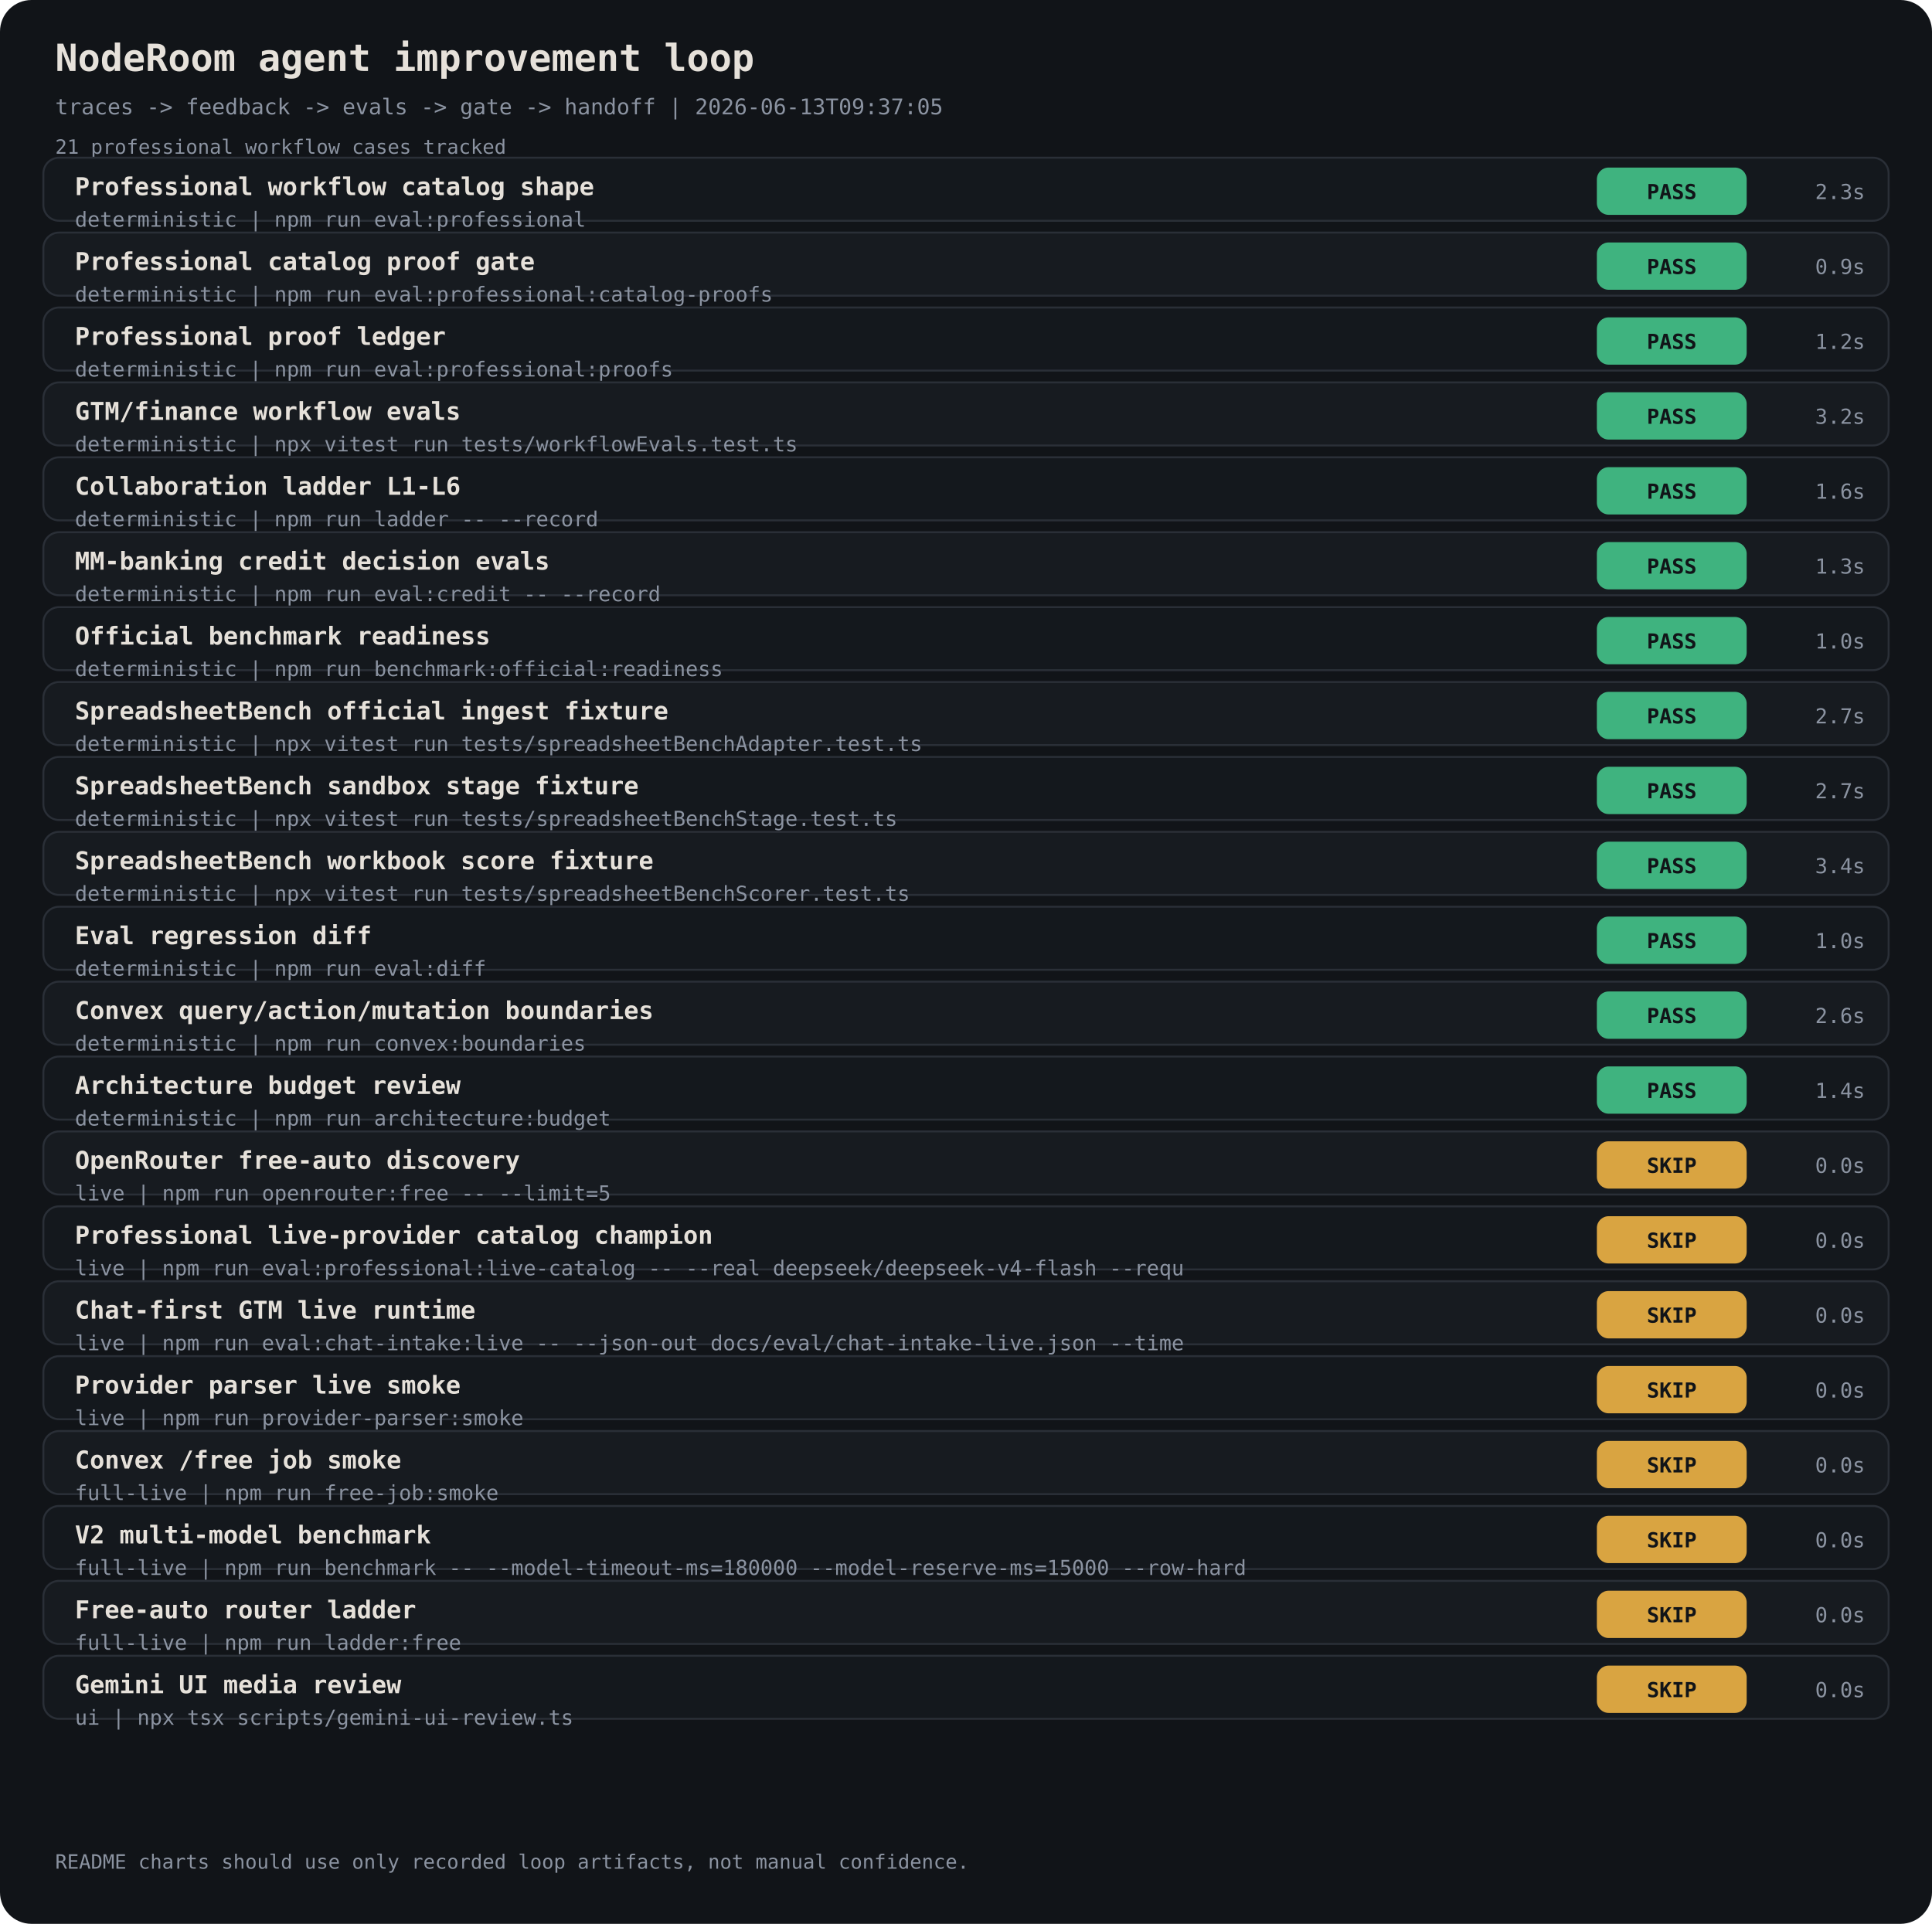
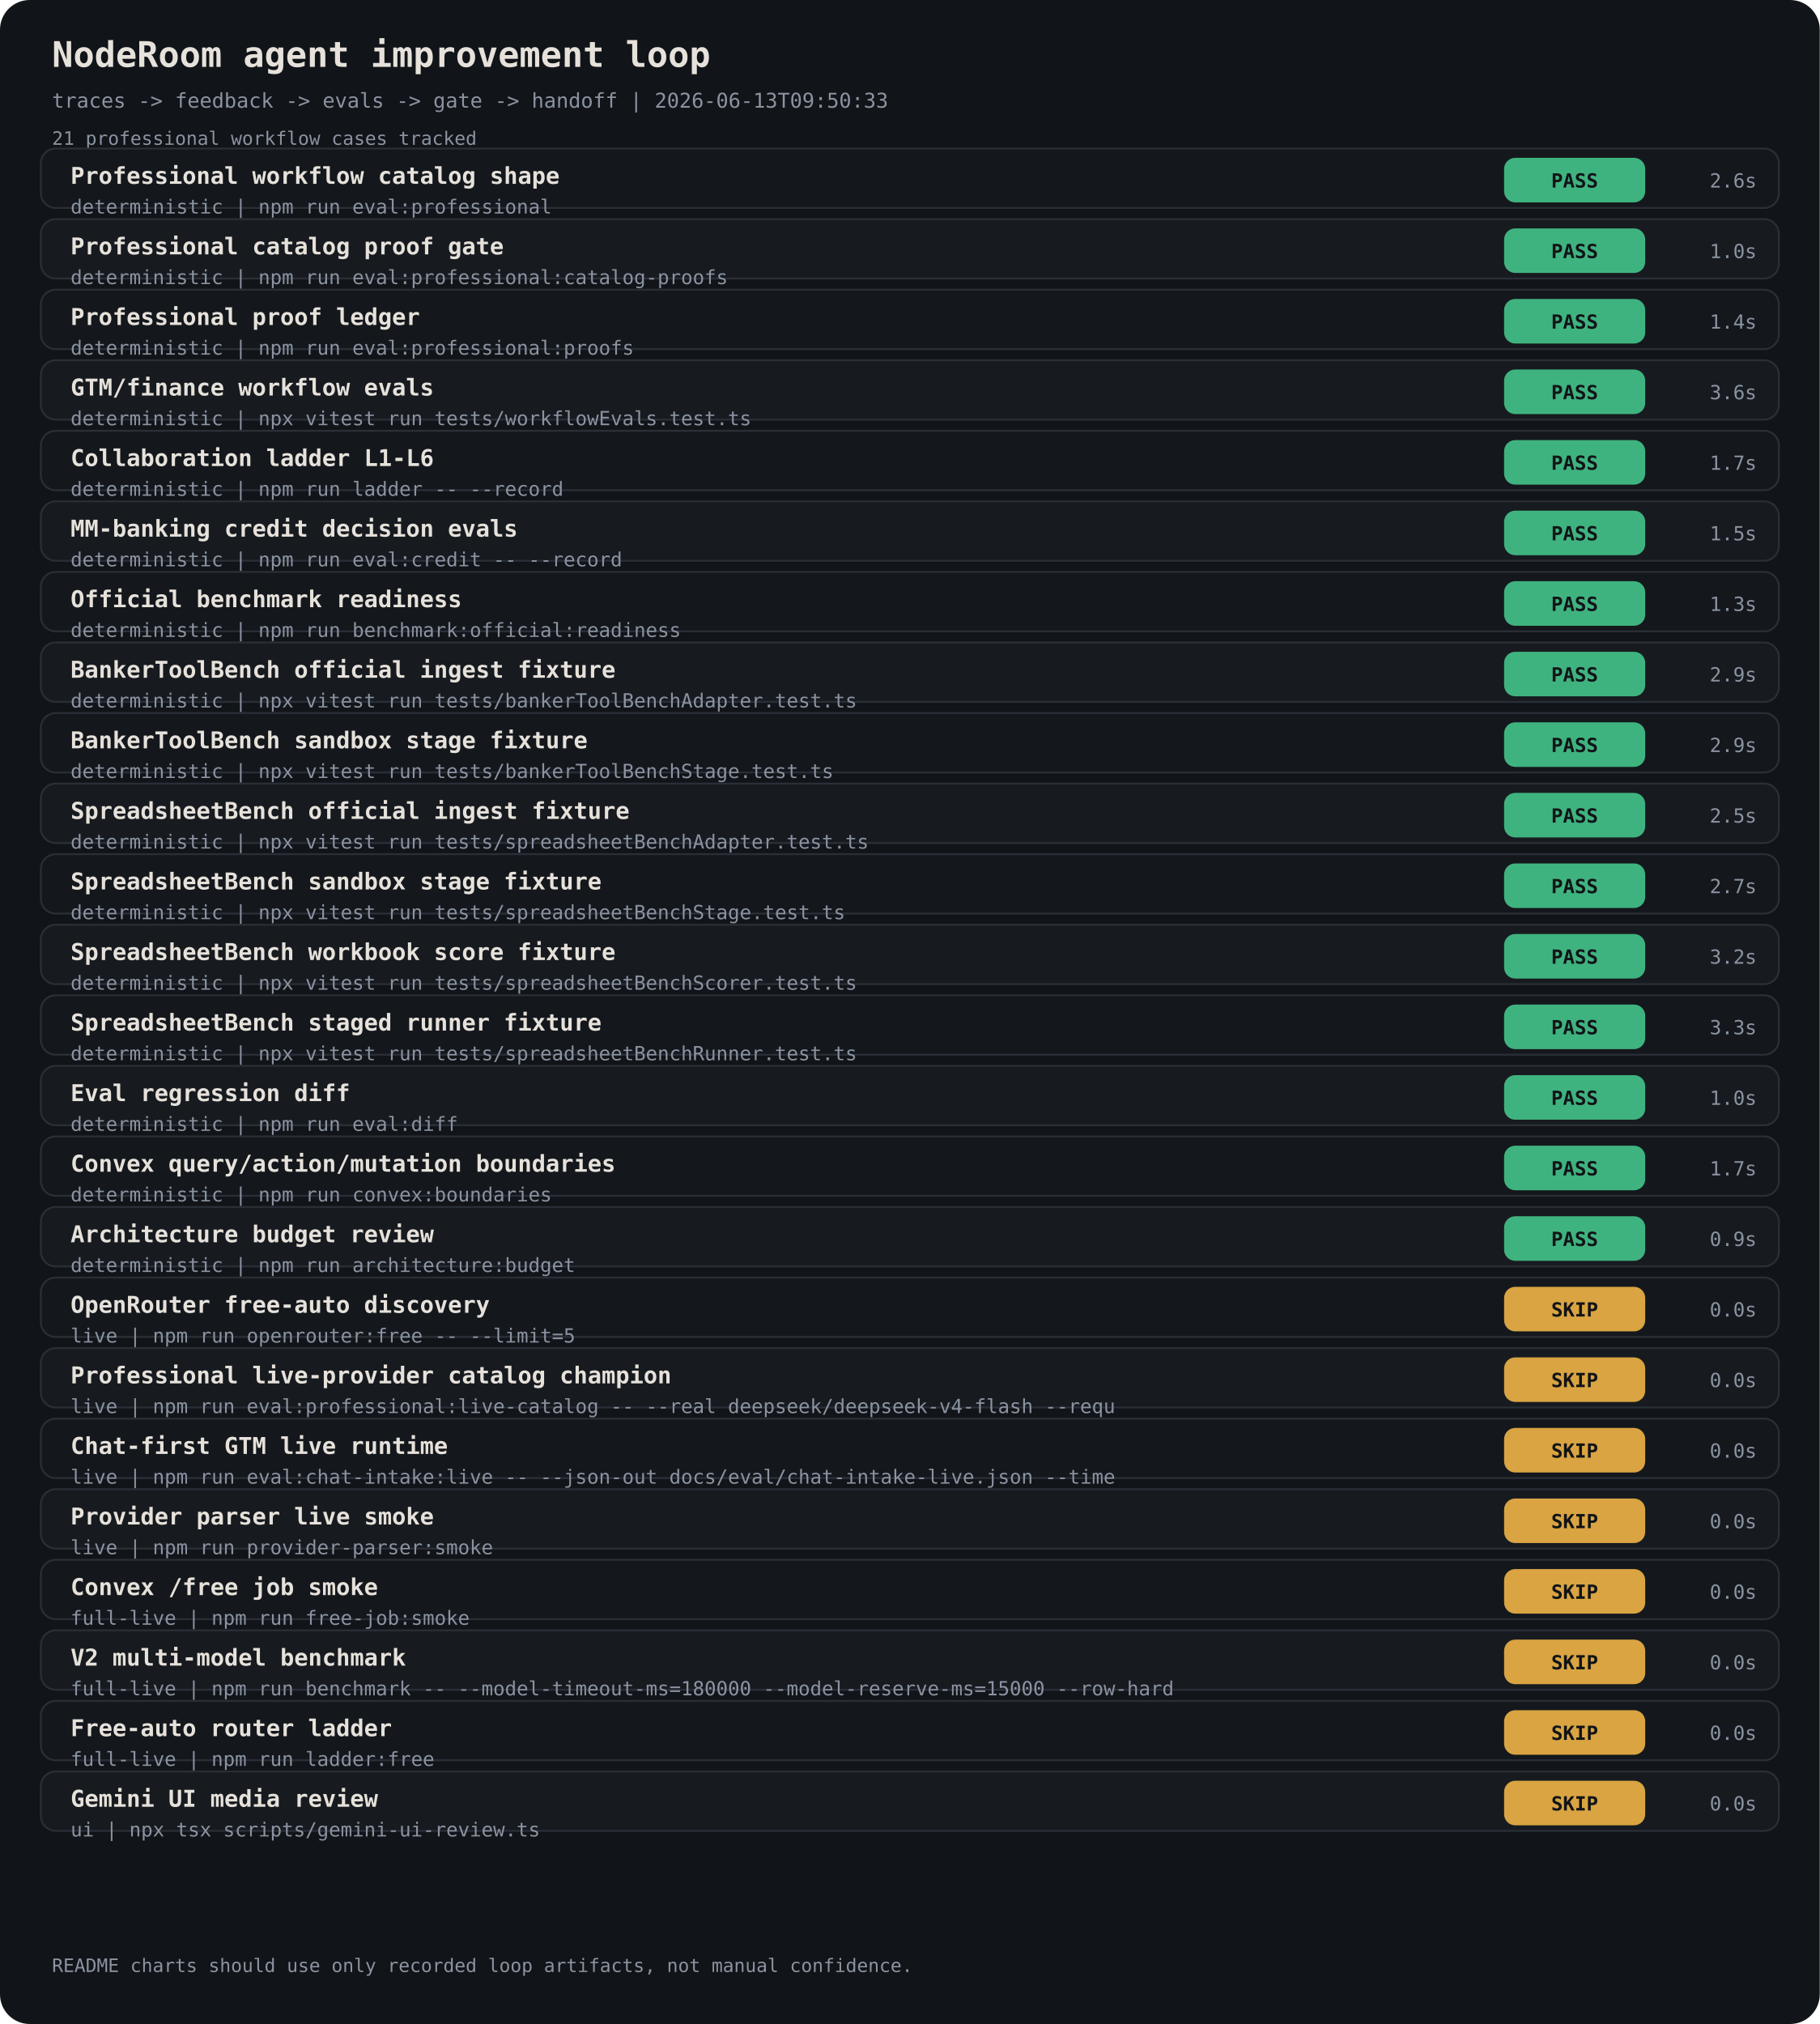
- <svg xmlns="http://www.w3.org/2000/svg" width="980" height="976" viewBox="0 0 980 976" font-family="ui-monospace, 'JetBrains Mono', monospace">
-   <rect width="980" height="976" rx="16" fill="#111418" />
+ <svg xmlns="http://www.w3.org/2000/svg" width="980" height="1090" viewBox="0 0 980 1090" font-family="ui-monospace, 'JetBrains Mono', monospace">
+   <rect width="980" height="1090" rx="16" fill="#111418" />
  <text x="28" y="36" fill="#E6E1DA" font-size="19" font-weight="700">NodeRoom agent improvement loop</text>
-   <text x="28" y="58" fill="#8B93A1" font-size="11">traces -&gt; feedback -&gt; evals -&gt; gate -&gt; handoff | 2026-06-13T09:37:05</text>
+   <text x="28" y="58" fill="#8B93A1" font-size="11">traces -&gt; feedback -&gt; evals -&gt; gate -&gt; handoff | 2026-06-13T09:50:33</text>
  <text x="28" y="78" fill="#8B93A1" font-size="10">21 professional workflow cases tracked</text>
  <rect x="22" y="80" width="936" height="32" rx="8" fill="#14181D" stroke="#2A2F37" />
  <text x="38" y="99" fill="#E6E1DA" font-size="12.5" font-weight="700">Professional workflow catalog shape</text>
  <text x="38" y="115" fill="#8B93A1" font-size="10.5">deterministic | npm run eval:professional</text>
  <rect x="810" y="85" width="76" height="24" rx="6" fill="#3FB37F" />
  <text x="848" y="101" fill="#111418" font-size="10.5" text-anchor="middle" font-weight="800">PASS</text>
-   <text x="946" y="101" fill="#8B93A1" font-size="10.5" text-anchor="end">2.3s</text>
+   <text x="946" y="101" fill="#8B93A1" font-size="10.5" text-anchor="end">2.6s</text>
  <rect x="22" y="118" width="936" height="32" rx="8" fill="#171B20" stroke="#2A2F37" />
  <text x="38" y="137" fill="#E6E1DA" font-size="12.5" font-weight="700">Professional catalog proof gate</text>
  <text x="38" y="153" fill="#8B93A1" font-size="10.5">deterministic | npm run eval:professional:catalog-proofs</text>
  <rect x="810" y="123" width="76" height="24" rx="6" fill="#3FB37F" />
  <text x="848" y="139" fill="#111418" font-size="10.5" text-anchor="middle" font-weight="800">PASS</text>
-   <text x="946" y="139" fill="#8B93A1" font-size="10.5" text-anchor="end">0.9s</text>
+   <text x="946" y="139" fill="#8B93A1" font-size="10.5" text-anchor="end">1.0s</text>
  <rect x="22" y="156" width="936" height="32" rx="8" fill="#14181D" stroke="#2A2F37" />
  <text x="38" y="175" fill="#E6E1DA" font-size="12.5" font-weight="700">Professional proof ledger</text>
  <text x="38" y="191" fill="#8B93A1" font-size="10.5">deterministic | npm run eval:professional:proofs</text>
  <rect x="810" y="161" width="76" height="24" rx="6" fill="#3FB37F" />
  <text x="848" y="177" fill="#111418" font-size="10.5" text-anchor="middle" font-weight="800">PASS</text>
-   <text x="946" y="177" fill="#8B93A1" font-size="10.5" text-anchor="end">1.2s</text>
+   <text x="946" y="177" fill="#8B93A1" font-size="10.5" text-anchor="end">1.4s</text>
  <rect x="22" y="194" width="936" height="32" rx="8" fill="#171B20" stroke="#2A2F37" />
  <text x="38" y="213" fill="#E6E1DA" font-size="12.5" font-weight="700">GTM/finance workflow evals</text>
  <text x="38" y="229" fill="#8B93A1" font-size="10.5">deterministic | npx vitest run tests/workflowEvals.test.ts</text>
  <rect x="810" y="199" width="76" height="24" rx="6" fill="#3FB37F" />
  <text x="848" y="215" fill="#111418" font-size="10.5" text-anchor="middle" font-weight="800">PASS</text>
-   <text x="946" y="215" fill="#8B93A1" font-size="10.5" text-anchor="end">3.2s</text>
+   <text x="946" y="215" fill="#8B93A1" font-size="10.5" text-anchor="end">3.6s</text>
  <rect x="22" y="232" width="936" height="32" rx="8" fill="#14181D" stroke="#2A2F37" />
  <text x="38" y="251" fill="#E6E1DA" font-size="12.5" font-weight="700">Collaboration ladder L1-L6</text>
  <text x="38" y="267" fill="#8B93A1" font-size="10.5">deterministic | npm run ladder -- --record</text>
  <rect x="810" y="237" width="76" height="24" rx="6" fill="#3FB37F" />
  <text x="848" y="253" fill="#111418" font-size="10.5" text-anchor="middle" font-weight="800">PASS</text>
-   <text x="946" y="253" fill="#8B93A1" font-size="10.5" text-anchor="end">1.6s</text>
+   <text x="946" y="253" fill="#8B93A1" font-size="10.5" text-anchor="end">1.7s</text>
  <rect x="22" y="270" width="936" height="32" rx="8" fill="#171B20" stroke="#2A2F37" />
  <text x="38" y="289" fill="#E6E1DA" font-size="12.5" font-weight="700">MM-banking credit decision evals</text>
  <text x="38" y="305" fill="#8B93A1" font-size="10.5">deterministic | npm run eval:credit -- --record</text>
  <rect x="810" y="275" width="76" height="24" rx="6" fill="#3FB37F" />
  <text x="848" y="291" fill="#111418" font-size="10.5" text-anchor="middle" font-weight="800">PASS</text>
-   <text x="946" y="291" fill="#8B93A1" font-size="10.5" text-anchor="end">1.3s</text>
+   <text x="946" y="291" fill="#8B93A1" font-size="10.5" text-anchor="end">1.5s</text>
  <rect x="22" y="308" width="936" height="32" rx="8" fill="#14181D" stroke="#2A2F37" />
  <text x="38" y="327" fill="#E6E1DA" font-size="12.5" font-weight="700">Official benchmark readiness</text>
  <text x="38" y="343" fill="#8B93A1" font-size="10.5">deterministic | npm run benchmark:official:readiness</text>
  <rect x="810" y="313" width="76" height="24" rx="6" fill="#3FB37F" />
  <text x="848" y="329" fill="#111418" font-size="10.5" text-anchor="middle" font-weight="800">PASS</text>
-   <text x="946" y="329" fill="#8B93A1" font-size="10.5" text-anchor="end">1.0s</text>
+   <text x="946" y="329" fill="#8B93A1" font-size="10.5" text-anchor="end">1.3s</text>
  <rect x="22" y="346" width="936" height="32" rx="8" fill="#171B20" stroke="#2A2F37" />
-   <text x="38" y="365" fill="#E6E1DA" font-size="12.5" font-weight="700">SpreadsheetBench official ingest fixture</text>
-   <text x="38" y="381" fill="#8B93A1" font-size="10.5">deterministic | npx vitest run tests/spreadsheetBenchAdapter.test.ts</text>
+   <text x="38" y="365" fill="#E6E1DA" font-size="12.5" font-weight="700">BankerToolBench official ingest fixture</text>
+   <text x="38" y="381" fill="#8B93A1" font-size="10.5">deterministic | npx vitest run tests/bankerToolBenchAdapter.test.ts</text>
  <rect x="810" y="351" width="76" height="24" rx="6" fill="#3FB37F" />
  <text x="848" y="367" fill="#111418" font-size="10.5" text-anchor="middle" font-weight="800">PASS</text>
-   <text x="946" y="367" fill="#8B93A1" font-size="10.5" text-anchor="end">2.7s</text>
+   <text x="946" y="367" fill="#8B93A1" font-size="10.5" text-anchor="end">2.9s</text>
  <rect x="22" y="384" width="936" height="32" rx="8" fill="#14181D" stroke="#2A2F37" />
-   <text x="38" y="403" fill="#E6E1DA" font-size="12.5" font-weight="700">SpreadsheetBench sandbox stage fixture</text>
-   <text x="38" y="419" fill="#8B93A1" font-size="10.5">deterministic | npx vitest run tests/spreadsheetBenchStage.test.ts</text>
+   <text x="38" y="403" fill="#E6E1DA" font-size="12.5" font-weight="700">BankerToolBench sandbox stage fixture</text>
+   <text x="38" y="419" fill="#8B93A1" font-size="10.5">deterministic | npx vitest run tests/bankerToolBenchStage.test.ts</text>
  <rect x="810" y="389" width="76" height="24" rx="6" fill="#3FB37F" />
  <text x="848" y="405" fill="#111418" font-size="10.5" text-anchor="middle" font-weight="800">PASS</text>
-   <text x="946" y="405" fill="#8B93A1" font-size="10.5" text-anchor="end">2.7s</text>
+   <text x="946" y="405" fill="#8B93A1" font-size="10.5" text-anchor="end">2.9s</text>
  <rect x="22" y="422" width="936" height="32" rx="8" fill="#171B20" stroke="#2A2F37" />
-   <text x="38" y="441" fill="#E6E1DA" font-size="12.5" font-weight="700">SpreadsheetBench workbook score fixture</text>
-   <text x="38" y="457" fill="#8B93A1" font-size="10.5">deterministic | npx vitest run tests/spreadsheetBenchScorer.test.ts</text>
+   <text x="38" y="441" fill="#E6E1DA" font-size="12.5" font-weight="700">SpreadsheetBench official ingest fixture</text>
+   <text x="38" y="457" fill="#8B93A1" font-size="10.5">deterministic | npx vitest run tests/spreadsheetBenchAdapter.test.ts</text>
  <rect x="810" y="427" width="76" height="24" rx="6" fill="#3FB37F" />
  <text x="848" y="443" fill="#111418" font-size="10.5" text-anchor="middle" font-weight="800">PASS</text>
-   <text x="946" y="443" fill="#8B93A1" font-size="10.5" text-anchor="end">3.4s</text>
+   <text x="946" y="443" fill="#8B93A1" font-size="10.5" text-anchor="end">2.5s</text>
  <rect x="22" y="460" width="936" height="32" rx="8" fill="#14181D" stroke="#2A2F37" />
-   <text x="38" y="479" fill="#E6E1DA" font-size="12.5" font-weight="700">Eval regression diff</text>
-   <text x="38" y="495" fill="#8B93A1" font-size="10.5">deterministic | npm run eval:diff</text>
+   <text x="38" y="479" fill="#E6E1DA" font-size="12.5" font-weight="700">SpreadsheetBench sandbox stage fixture</text>
+   <text x="38" y="495" fill="#8B93A1" font-size="10.5">deterministic | npx vitest run tests/spreadsheetBenchStage.test.ts</text>
  <rect x="810" y="465" width="76" height="24" rx="6" fill="#3FB37F" />
  <text x="848" y="481" fill="#111418" font-size="10.5" text-anchor="middle" font-weight="800">PASS</text>
-   <text x="946" y="481" fill="#8B93A1" font-size="10.5" text-anchor="end">1.0s</text>
+   <text x="946" y="481" fill="#8B93A1" font-size="10.5" text-anchor="end">2.7s</text>
  <rect x="22" y="498" width="936" height="32" rx="8" fill="#171B20" stroke="#2A2F37" />
-   <text x="38" y="517" fill="#E6E1DA" font-size="12.5" font-weight="700">Convex query/action/mutation boundaries</text>
-   <text x="38" y="533" fill="#8B93A1" font-size="10.5">deterministic | npm run convex:boundaries</text>
+   <text x="38" y="517" fill="#E6E1DA" font-size="12.5" font-weight="700">SpreadsheetBench workbook score fixture</text>
+   <text x="38" y="533" fill="#8B93A1" font-size="10.5">deterministic | npx vitest run tests/spreadsheetBenchScorer.test.ts</text>
  <rect x="810" y="503" width="76" height="24" rx="6" fill="#3FB37F" />
  <text x="848" y="519" fill="#111418" font-size="10.5" text-anchor="middle" font-weight="800">PASS</text>
-   <text x="946" y="519" fill="#8B93A1" font-size="10.5" text-anchor="end">2.6s</text>
+   <text x="946" y="519" fill="#8B93A1" font-size="10.5" text-anchor="end">3.2s</text>
  <rect x="22" y="536" width="936" height="32" rx="8" fill="#14181D" stroke="#2A2F37" />
-   <text x="38" y="555" fill="#E6E1DA" font-size="12.5" font-weight="700">Architecture budget review</text>
-   <text x="38" y="571" fill="#8B93A1" font-size="10.5">deterministic | npm run architecture:budget</text>
+   <text x="38" y="555" fill="#E6E1DA" font-size="12.5" font-weight="700">SpreadsheetBench staged runner fixture</text>
+   <text x="38" y="571" fill="#8B93A1" font-size="10.5">deterministic | npx vitest run tests/spreadsheetBenchRunner.test.ts</text>
  <rect x="810" y="541" width="76" height="24" rx="6" fill="#3FB37F" />
  <text x="848" y="557" fill="#111418" font-size="10.5" text-anchor="middle" font-weight="800">PASS</text>
-   <text x="946" y="557" fill="#8B93A1" font-size="10.5" text-anchor="end">1.4s</text>
+   <text x="946" y="557" fill="#8B93A1" font-size="10.5" text-anchor="end">3.3s</text>
  <rect x="22" y="574" width="936" height="32" rx="8" fill="#171B20" stroke="#2A2F37" />
-   <text x="38" y="593" fill="#E6E1DA" font-size="12.5" font-weight="700">OpenRouter free-auto discovery</text>
-   <text x="38" y="609" fill="#8B93A1" font-size="10.5">live | npm run openrouter:free -- --limit=5</text>
-   <rect x="810" y="579" width="76" height="24" rx="6" fill="#D9A441" />
-   <text x="848" y="595" fill="#111418" font-size="10.5" text-anchor="middle" font-weight="800">SKIP</text>
-   <text x="946" y="595" fill="#8B93A1" font-size="10.5" text-anchor="end">0.0s</text>
+   <text x="38" y="593" fill="#E6E1DA" font-size="12.5" font-weight="700">Eval regression diff</text>
+   <text x="38" y="609" fill="#8B93A1" font-size="10.5">deterministic | npm run eval:diff</text>
+   <rect x="810" y="579" width="76" height="24" rx="6" fill="#3FB37F" />
+   <text x="848" y="595" fill="#111418" font-size="10.5" text-anchor="middle" font-weight="800">PASS</text>
+   <text x="946" y="595" fill="#8B93A1" font-size="10.5" text-anchor="end">1.0s</text>
  <rect x="22" y="612" width="936" height="32" rx="8" fill="#14181D" stroke="#2A2F37" />
-   <text x="38" y="631" fill="#E6E1DA" font-size="12.5" font-weight="700">Professional live-provider catalog champion</text>
-   <text x="38" y="647" fill="#8B93A1" font-size="10.5">live | npm run eval:professional:live-catalog -- --real deepseek/deepseek-v4-flash --requ</text>
-   <rect x="810" y="617" width="76" height="24" rx="6" fill="#D9A441" />
-   <text x="848" y="633" fill="#111418" font-size="10.5" text-anchor="middle" font-weight="800">SKIP</text>
-   <text x="946" y="633" fill="#8B93A1" font-size="10.5" text-anchor="end">0.0s</text>
+   <text x="38" y="631" fill="#E6E1DA" font-size="12.5" font-weight="700">Convex query/action/mutation boundaries</text>
+   <text x="38" y="647" fill="#8B93A1" font-size="10.5">deterministic | npm run convex:boundaries</text>
+   <rect x="810" y="617" width="76" height="24" rx="6" fill="#3FB37F" />
+   <text x="848" y="633" fill="#111418" font-size="10.5" text-anchor="middle" font-weight="800">PASS</text>
+   <text x="946" y="633" fill="#8B93A1" font-size="10.5" text-anchor="end">1.7s</text>
  <rect x="22" y="650" width="936" height="32" rx="8" fill="#171B20" stroke="#2A2F37" />
-   <text x="38" y="669" fill="#E6E1DA" font-size="12.5" font-weight="700">Chat-first GTM live runtime</text>
-   <text x="38" y="685" fill="#8B93A1" font-size="10.5">live | npm run eval:chat-intake:live -- --json-out docs/eval/chat-intake-live.json --time</text>
-   <rect x="810" y="655" width="76" height="24" rx="6" fill="#D9A441" />
-   <text x="848" y="671" fill="#111418" font-size="10.5" text-anchor="middle" font-weight="800">SKIP</text>
-   <text x="946" y="671" fill="#8B93A1" font-size="10.5" text-anchor="end">0.0s</text>
+   <text x="38" y="669" fill="#E6E1DA" font-size="12.5" font-weight="700">Architecture budget review</text>
+   <text x="38" y="685" fill="#8B93A1" font-size="10.5">deterministic | npm run architecture:budget</text>
+   <rect x="810" y="655" width="76" height="24" rx="6" fill="#3FB37F" />
+   <text x="848" y="671" fill="#111418" font-size="10.5" text-anchor="middle" font-weight="800">PASS</text>
+   <text x="946" y="671" fill="#8B93A1" font-size="10.5" text-anchor="end">0.9s</text>
  <rect x="22" y="688" width="936" height="32" rx="8" fill="#14181D" stroke="#2A2F37" />
-   <text x="38" y="707" fill="#E6E1DA" font-size="12.5" font-weight="700">Provider parser live smoke</text>
-   <text x="38" y="723" fill="#8B93A1" font-size="10.5">live | npm run provider-parser:smoke</text>
+   <text x="38" y="707" fill="#E6E1DA" font-size="12.5" font-weight="700">OpenRouter free-auto discovery</text>
+   <text x="38" y="723" fill="#8B93A1" font-size="10.5">live | npm run openrouter:free -- --limit=5</text>
  <rect x="810" y="693" width="76" height="24" rx="6" fill="#D9A441" />
  <text x="848" y="709" fill="#111418" font-size="10.5" text-anchor="middle" font-weight="800">SKIP</text>
  <text x="946" y="709" fill="#8B93A1" font-size="10.5" text-anchor="end">0.0s</text>
  <rect x="22" y="726" width="936" height="32" rx="8" fill="#171B20" stroke="#2A2F37" />
-   <text x="38" y="745" fill="#E6E1DA" font-size="12.5" font-weight="700">Convex /free job smoke</text>
-   <text x="38" y="761" fill="#8B93A1" font-size="10.5">full-live | npm run free-job:smoke</text>
+   <text x="38" y="745" fill="#E6E1DA" font-size="12.5" font-weight="700">Professional live-provider catalog champion</text>
+   <text x="38" y="761" fill="#8B93A1" font-size="10.5">live | npm run eval:professional:live-catalog -- --real deepseek/deepseek-v4-flash --requ</text>
  <rect x="810" y="731" width="76" height="24" rx="6" fill="#D9A441" />
  <text x="848" y="747" fill="#111418" font-size="10.5" text-anchor="middle" font-weight="800">SKIP</text>
  <text x="946" y="747" fill="#8B93A1" font-size="10.5" text-anchor="end">0.0s</text>
  <rect x="22" y="764" width="936" height="32" rx="8" fill="#14181D" stroke="#2A2F37" />
-   <text x="38" y="783" fill="#E6E1DA" font-size="12.5" font-weight="700">V2 multi-model benchmark</text>
-   <text x="38" y="799" fill="#8B93A1" font-size="10.5">full-live | npm run benchmark -- --model-timeout-ms=180000 --model-reserve-ms=15000 --row-hard</text>
+   <text x="38" y="783" fill="#E6E1DA" font-size="12.5" font-weight="700">Chat-first GTM live runtime</text>
+   <text x="38" y="799" fill="#8B93A1" font-size="10.5">live | npm run eval:chat-intake:live -- --json-out docs/eval/chat-intake-live.json --time</text>
  <rect x="810" y="769" width="76" height="24" rx="6" fill="#D9A441" />
  <text x="848" y="785" fill="#111418" font-size="10.5" text-anchor="middle" font-weight="800">SKIP</text>
  <text x="946" y="785" fill="#8B93A1" font-size="10.5" text-anchor="end">0.0s</text>
  <rect x="22" y="802" width="936" height="32" rx="8" fill="#171B20" stroke="#2A2F37" />
-   <text x="38" y="821" fill="#E6E1DA" font-size="12.5" font-weight="700">Free-auto router ladder</text>
-   <text x="38" y="837" fill="#8B93A1" font-size="10.5">full-live | npm run ladder:free</text>
+   <text x="38" y="821" fill="#E6E1DA" font-size="12.5" font-weight="700">Provider parser live smoke</text>
+   <text x="38" y="837" fill="#8B93A1" font-size="10.5">live | npm run provider-parser:smoke</text>
  <rect x="810" y="807" width="76" height="24" rx="6" fill="#D9A441" />
  <text x="848" y="823" fill="#111418" font-size="10.5" text-anchor="middle" font-weight="800">SKIP</text>
  <text x="946" y="823" fill="#8B93A1" font-size="10.5" text-anchor="end">0.0s</text>
  <rect x="22" y="840" width="936" height="32" rx="8" fill="#14181D" stroke="#2A2F37" />
-   <text x="38" y="859" fill="#E6E1DA" font-size="12.5" font-weight="700">Gemini UI media review</text>
-   <text x="38" y="875" fill="#8B93A1" font-size="10.5">ui | npx tsx scripts/gemini-ui-review.ts</text>
+   <text x="38" y="859" fill="#E6E1DA" font-size="12.5" font-weight="700">Convex /free job smoke</text>
+   <text x="38" y="875" fill="#8B93A1" font-size="10.5">full-live | npm run free-job:smoke</text>
  <rect x="810" y="845" width="76" height="24" rx="6" fill="#D9A441" />
  <text x="848" y="861" fill="#111418" font-size="10.5" text-anchor="middle" font-weight="800">SKIP</text>
  <text x="946" y="861" fill="#8B93A1" font-size="10.5" text-anchor="end">0.0s</text>
-   <text x="28" y="948" fill="#8B93A1" font-size="10">README charts should use only recorded loop artifacts, not manual confidence.</text>
+   <rect x="22" y="878" width="936" height="32" rx="8" fill="#171B20" stroke="#2A2F37" />
+   <text x="38" y="897" fill="#E6E1DA" font-size="12.5" font-weight="700">V2 multi-model benchmark</text>
+   <text x="38" y="913" fill="#8B93A1" font-size="10.5">full-live | npm run benchmark -- --model-timeout-ms=180000 --model-reserve-ms=15000 --row-hard</text>
+   <rect x="810" y="883" width="76" height="24" rx="6" fill="#D9A441" />
+   <text x="848" y="899" fill="#111418" font-size="10.5" text-anchor="middle" font-weight="800">SKIP</text>
+   <text x="946" y="899" fill="#8B93A1" font-size="10.5" text-anchor="end">0.0s</text>
+   <rect x="22" y="916" width="936" height="32" rx="8" fill="#14181D" stroke="#2A2F37" />
+   <text x="38" y="935" fill="#E6E1DA" font-size="12.5" font-weight="700">Free-auto router ladder</text>
+   <text x="38" y="951" fill="#8B93A1" font-size="10.5">full-live | npm run ladder:free</text>
+   <rect x="810" y="921" width="76" height="24" rx="6" fill="#D9A441" />
+   <text x="848" y="937" fill="#111418" font-size="10.5" text-anchor="middle" font-weight="800">SKIP</text>
+   <text x="946" y="937" fill="#8B93A1" font-size="10.5" text-anchor="end">0.0s</text>
+   <rect x="22" y="954" width="936" height="32" rx="8" fill="#171B20" stroke="#2A2F37" />
+   <text x="38" y="973" fill="#E6E1DA" font-size="12.5" font-weight="700">Gemini UI media review</text>
+   <text x="38" y="989" fill="#8B93A1" font-size="10.5">ui | npx tsx scripts/gemini-ui-review.ts</text>
+   <rect x="810" y="959" width="76" height="24" rx="6" fill="#D9A441" />
+   <text x="848" y="975" fill="#111418" font-size="10.5" text-anchor="middle" font-weight="800">SKIP</text>
+   <text x="946" y="975" fill="#8B93A1" font-size="10.5" text-anchor="end">0.0s</text>
+   <text x="28" y="1062" fill="#8B93A1" font-size="10">README charts should use only recorded loop artifacts, not manual confidence.</text>
</svg>
